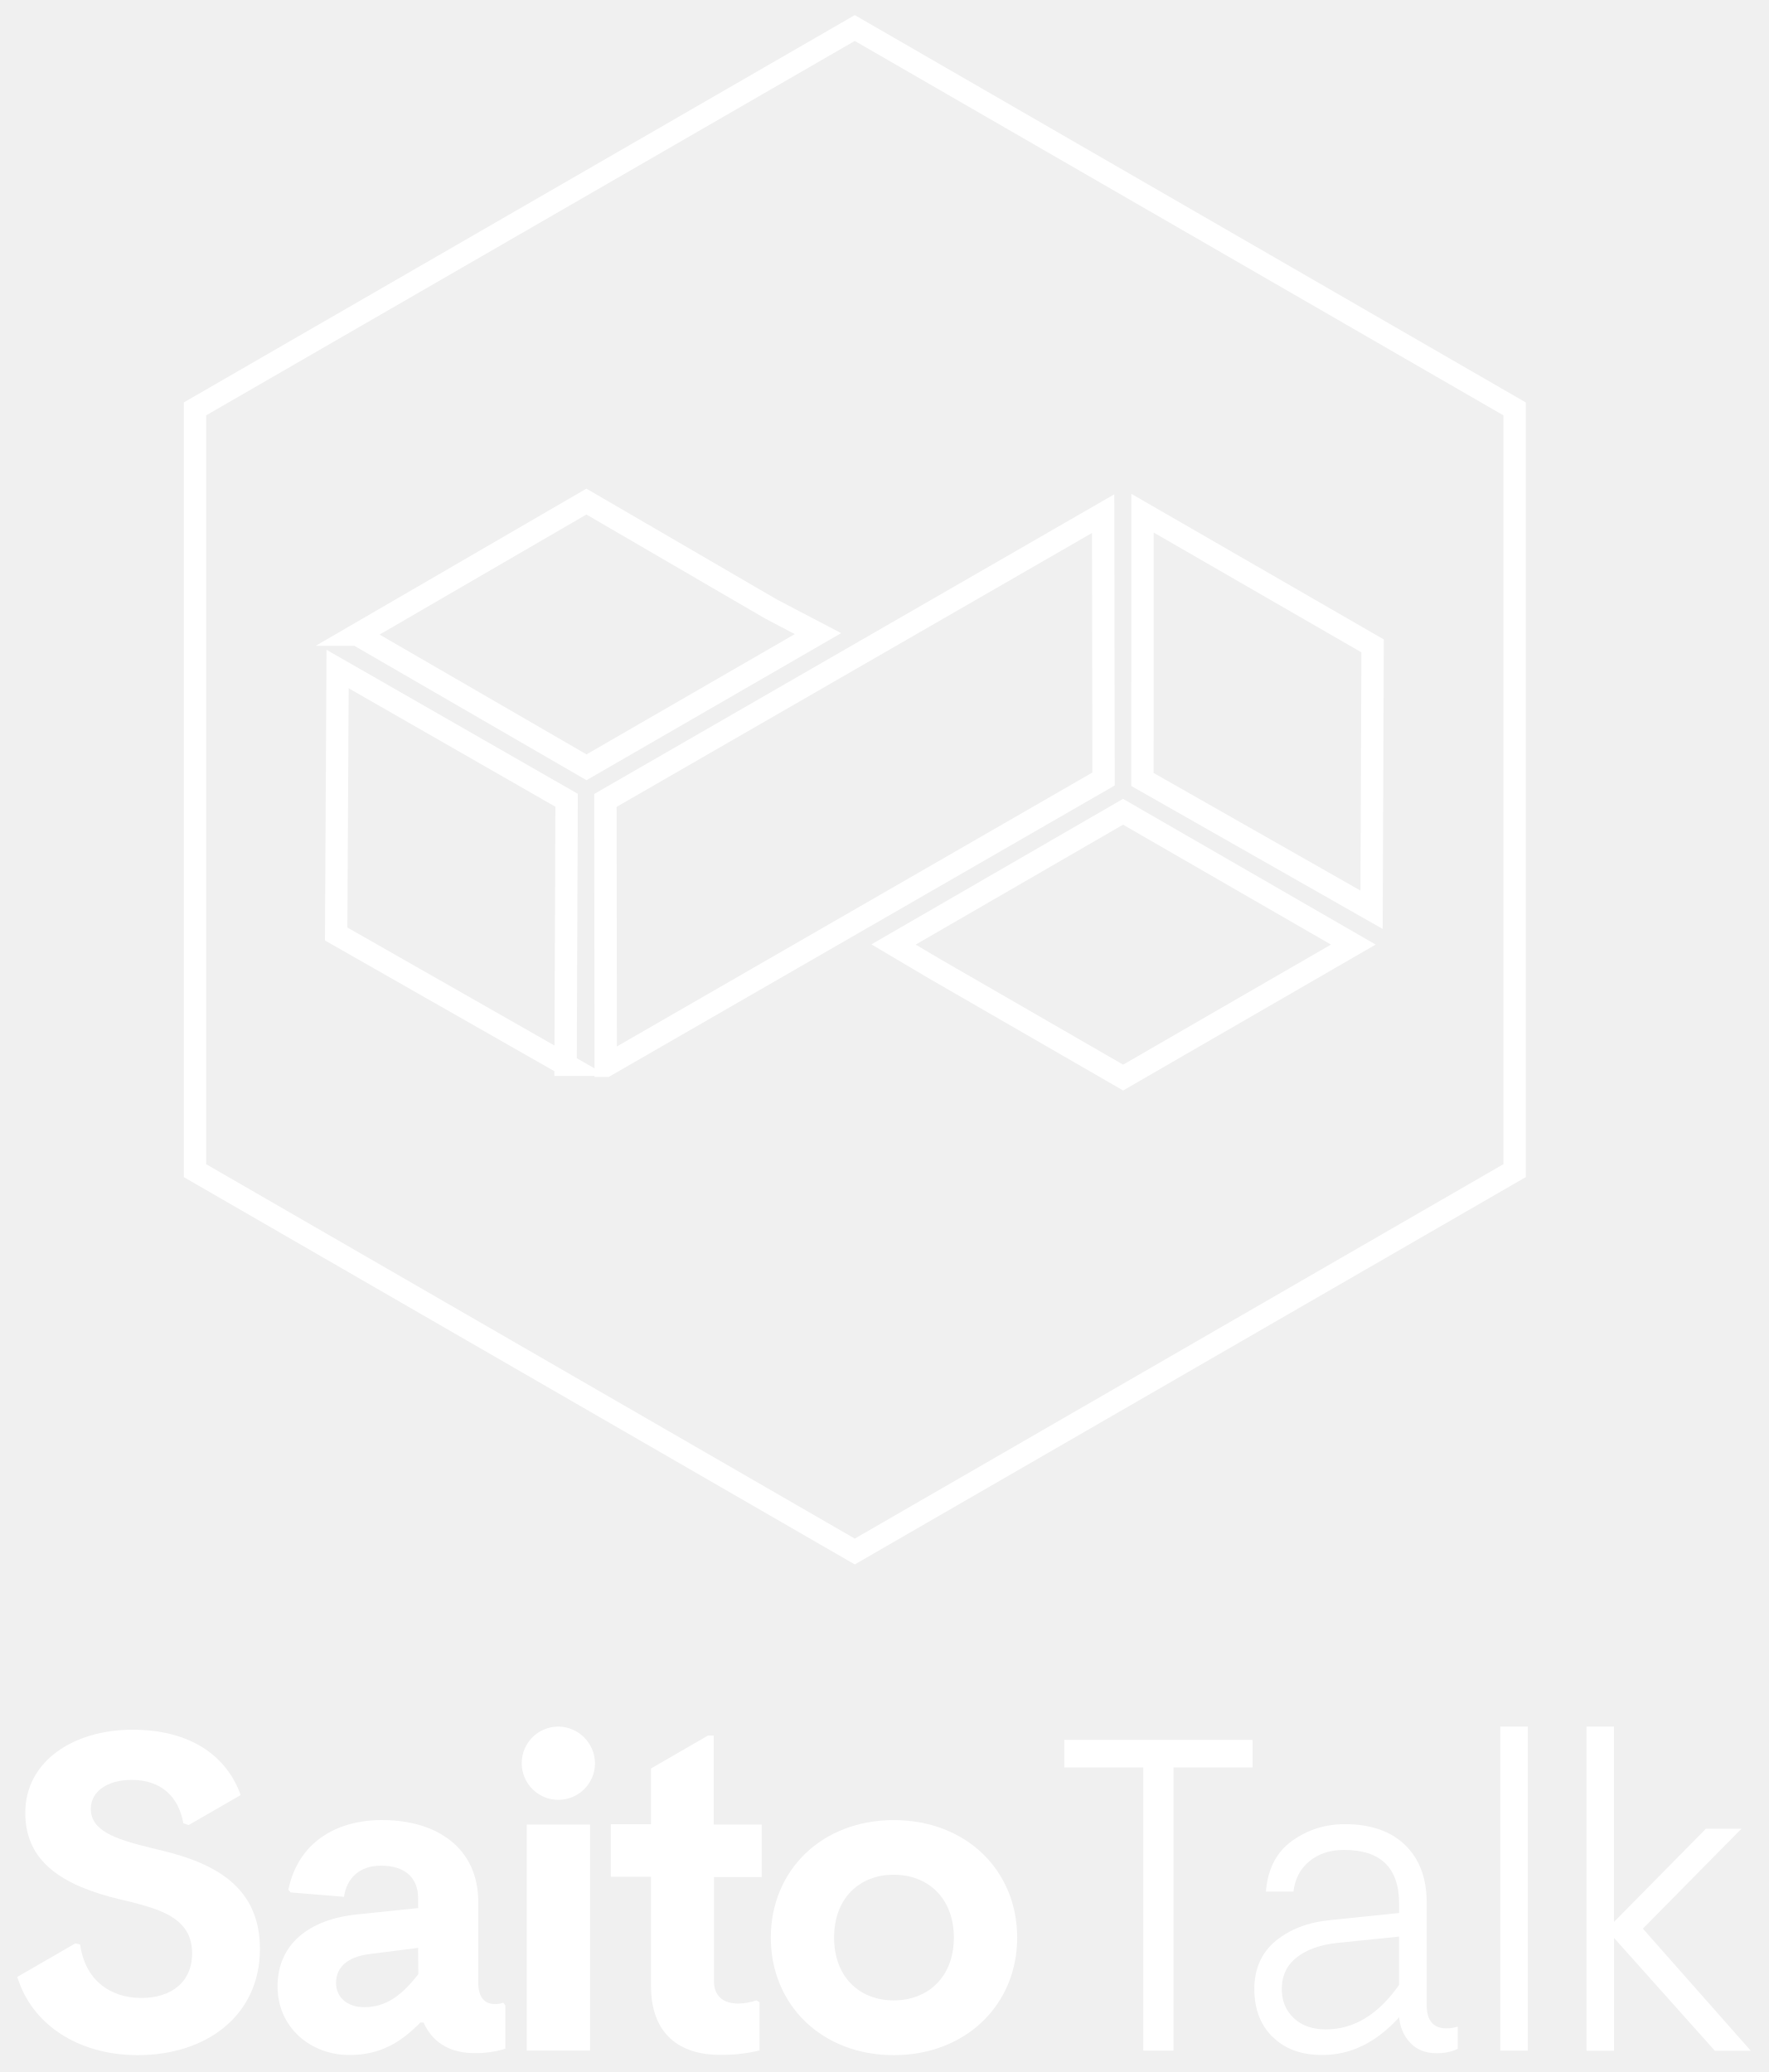
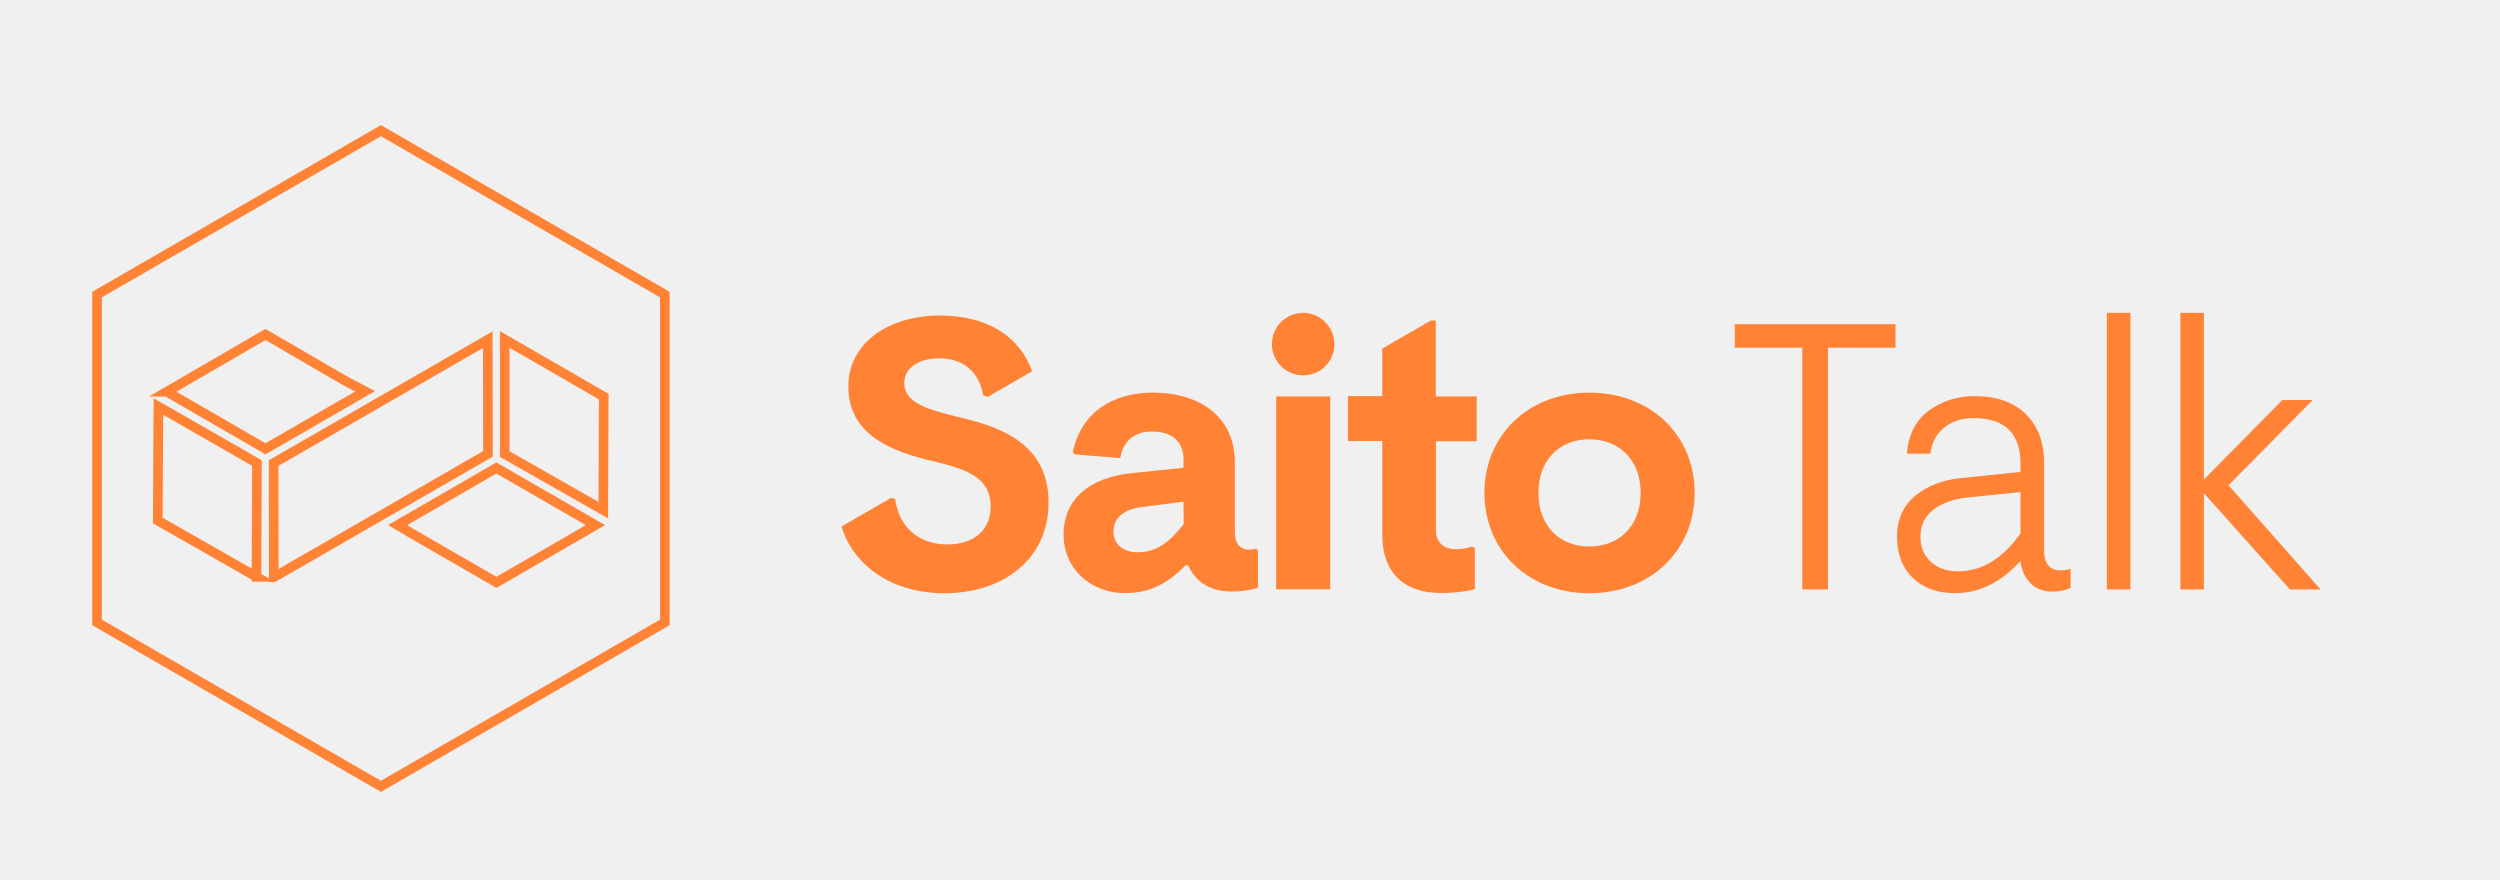
- <svg xmlns="http://www.w3.org/2000/svg" id="Capa_1" data-name="Capa 1" viewBox="332.625 321.75 395.625 463.5">
+ <svg xmlns="http://www.w3.org/2000/svg" id="Layer_1" data-name="Layer 1" viewBox="0 0 381 134">
  <defs>
    <style>
      .cls-1 {
        fill: none;
-         stroke: #fff;
+         stroke: #ff8235;
        stroke-miterlimit: 10;
        stroke-width: 5px;
      }

      .cls-2 {
-         fill: #fff;
+         fill: #ff8235;
      }
    </style>
  </defs>
-   <g>
+   <g transform="translate(2 18.0755) scale(0.2932) translate(-332.625 -321.75)">
+     <path class="cls-1" d="M523.8,328.02l-147.57,85.2v170.4l147.57,85.2,147.57-85.2v-170.4l-147.57-85.2ZM459.13,559.93l-51.32-29.25.32-59.27,51.22,29.36-.23,59.16ZM412.53,463.71l51.25-29.76,41.14,23.95c.58.33,10.65,5.59,10.65,5.59l-51.77,29.9-51.26-29.68ZM468.09,560.16l-.06-59.36,111.32-64.15.09,59.36-111.34,64.15ZM583.82,562.8l-42.23-24.37-9.12-5.4,51.33-29.69,51.5,29.71-51.48,29.75ZM639.38,525.26l-51.25-29.15.03-59.56,51.45,29.68-.23,59.03Z" />
+   </g>
+   <g transform="translate(126 44.0959) scale(0.5814) translate(-332.625 -701.82)">
    <g>
-       <path class="cls-2" d="M349.5,756.47l-13.01,7.51c3.22,10.58,13.55,17.5,26.97,17.5,15.26,0,27.3-8.81,27.3-23.76,0-14.05-10.31-19.21-22.05-22.04l-2.6-.63c-7.96-1.96-13.17-3.84-13.17-8.67,0-3.92,3.75-6.47,9.11-6.47,6.62,0,10.51,3.72,11.58,9.7l1.19.4,11.63-6.71c-3.09-8.68-11.12-14.62-24.21-14.62s-23.96,6.98-23.96,18.6c0,8.45,4.95,13.4,12.51,16.6,2.76,1.13,5.61,2.04,8.52,2.71,1.77.41,3.49.83,5.07,1.28,6.52,1.83,11.21,4.36,11.21,10.85s-4.76,9.97-11.33,9.97c-7.12,0-12.63-4.12-13.71-11.94l-1.06-.27Z" />
-       <path class="cls-2" d="M445.19,769.74c-.62.24-1.29.34-1.96.3-2.22,0-3.64-1.52-3.64-4.75v-18.1c0-11.93-9.1-18.3-21.54-18.3-10.53,0-18.81,5.26-20.93,15.58l.51.61,11.93.98c.61-4.24,3.54-6.97,8.29-6.97,5.26,0,8.29,2.63,8.29,7.27v2.22l-13.65,1.42c-10.92,1.12-17.79,6.78-17.79,16.08s7.48,15.37,16.07,15.37c6.78,0,11.43-2.73,15.88-7.28h.7c2.32,5.16,6.77,6.85,11.33,6.85,2.36.05,4.72-.28,6.97-.98v-9.69l-.46-.61ZM426.18,763.37c-3.64,4.65-7.08,7.38-12.14,7.38-3.53,0-6.26-2.03-6.26-5.45s2.53-5.77,7.24-6.4l11.12-1.42.04,5.89Z" />
-       <rect class="cls-2" x="450.43" y="729.9" width="14.16" height="50.55" />
-       <path class="cls-2" d="M457.51,707.98c-4.53,0-8.2,3.66-8.2,8.19,0,4.53,3.66,8.2,8.19,8.2,4.53,0,8.2-3.66,8.2-8.19h0c-.05-4.51-3.68-8.15-8.19-8.2Z" />
-       <path class="cls-2" d="M492.3,741.64v23.25c0,3.33,2.02,5.05,5.45,5.05,1.38-.02,2.75-.27,4.05-.71l.7.4v10.8c-2.91.7-5.9,1.03-8.9.98-9,0-15.37-4.66-15.37-15.36v-24.48h-8.99v-11.75h8.99v-12.47l12.73-7.36h1.3v19.91h10.72v11.75h-10.69Z" />
-       <path class="cls-2" d="M532.51,728.9c-16.07,0-27.49,11.23-27.49,26.29s11.43,26.29,27.49,26.29,27.61-11.23,27.61-26.29-11.43-26.29-27.61-26.29ZM532.51,769.23c-7.68,0-13.34-5.26-13.34-14.05s5.66-14.06,13.34-14.06,13.45,5.26,13.45,14.06-5.77,14.05-13.45,14.05Z" />
-     </g>
-     <g>
-       <path class="cls-2" d="M588.33,717.12h-17.68v-6.16h42.11v6.16h-17.68v63.36h-6.75v-63.36Z" />
-       <path class="cls-2" d="M617.23,777.4c-2.72-2.71-4.07-6.29-4.07-10.73s1.6-8.16,4.82-10.78c3.21-2.61,7.26-4.15,12.17-4.62l15.39-1.59v-2.09c0-8.01-4.11-12.02-12.31-12.02-3.11,0-5.7.84-7.75,2.53-2.05,1.69-3.24,3.96-3.57,6.8h-6.16c.4-5.03,2.33-8.81,5.81-11.32,3.48-2.52,7.43-3.77,11.87-3.77,5.76,0,10.24,1.56,13.46,4.67,3.21,3.11,4.82,7.42,4.82,12.91v22.94c0,1.66.36,2.93,1.09,3.82.73.89,1.82,1.34,3.28,1.34.86,0,1.72-.13,2.58-.4v4.97c-1.33.66-2.91.99-4.77.99-2.45,0-4.4-.78-5.86-2.33-1.46-1.56-2.28-3.46-2.48-5.71-5.1,5.63-10.82,8.44-17.18,8.44-4.7,0-8.41-1.36-11.12-4.07ZM645.53,765.78v-10.82l-13.61,1.39c-3.91.4-6.99,1.47-9.24,3.23-2.25,1.75-3.38,4.12-3.38,7.1,0,2.65.89,4.82,2.68,6.51,1.79,1.69,4.17,2.53,7.15,2.53,6.29,0,11.75-3.31,16.39-9.93Z" />
-       <path class="cls-2" d="M668.17,707.98h6.16v72.5h-6.16v-72.5Z" />
-       <path class="cls-2" d="M687.44,707.98h6.16v43.7l20.56-20.85h7.95l-22.05,22.35,24.13,27.31h-8.04l-22.54-25.23v25.23h-6.16v-72.5Z" />
+       <g>
+         <path class="cls-2" d="M349.5,756.47l-13.01,7.51c3.22,10.58,13.55,17.5,26.97,17.5,15.26,0,27.3-8.81,27.3-23.76,0-14.05-10.31-19.21-22.05-22.04l-2.6-.63c-7.96-1.96-13.17-3.84-13.17-8.67,0-3.92,3.75-6.47,9.11-6.47,6.62,0,10.51,3.72,11.58,9.7l1.19.4,11.63-6.71c-3.09-8.68-11.12-14.62-24.21-14.62s-23.96,6.98-23.96,18.6c0,8.45,4.95,13.4,12.51,16.6,2.76,1.13,5.61,2.04,8.52,2.71,1.77.41,3.49.83,5.07,1.28,6.52,1.83,11.21,4.36,11.21,10.85s-4.76,9.97-11.33,9.97c-7.12,0-12.63-4.12-13.71-11.94l-1.06-.27Z" />
+         <path class="cls-2" d="M445.19,769.74c-.62.24-1.29.34-1.96.3-2.22,0-3.64-1.52-3.64-4.75v-18.1c0-11.93-9.1-18.3-21.54-18.3-10.53,0-18.81,5.26-20.93,15.58l.51.61,11.93.98c.61-4.24,3.54-6.97,8.29-6.97,5.26,0,8.29,2.63,8.29,7.27v2.22l-13.65,1.42c-10.92,1.12-17.79,6.78-17.79,16.08s7.48,15.37,16.07,15.37c6.78,0,11.43-2.73,15.88-7.28h.7c2.32,5.16,6.77,6.85,11.33,6.85,2.36.05,4.72-.28,6.97-.98v-9.69l-.46-.61ZM426.18,763.37c-3.64,4.65-7.08,7.38-12.14,7.38-3.53,0-6.26-2.03-6.26-5.45s2.53-5.77,7.24-6.4l11.12-1.42.04,5.89Z" />
+         <rect class="cls-2" x="450.43" y="729.9" width="14.16" height="50.55" />
+         <path class="cls-2" d="M457.51,707.98c-4.53,0-8.2,3.66-8.2,8.19,0,4.53,3.66,8.2,8.19,8.2,4.53,0,8.2-3.66,8.2-8.19h0c-.05-4.51-3.68-8.15-8.19-8.2Z" />
+         <path class="cls-2" d="M492.3,741.64v23.25c0,3.33,2.02,5.05,5.45,5.05,1.38-.02,2.75-.27,4.05-.71l.7.4v10.8c-2.91.7-5.9,1.03-8.9.98-9,0-15.37-4.66-15.37-15.36v-24.48h-8.99v-11.75h8.99v-12.47l12.73-7.36h1.3v19.91h10.72v11.75h-10.69Z" />
+         <path class="cls-2" d="M532.51,728.9c-16.07,0-27.49,11.23-27.49,26.29s11.43,26.29,27.49,26.29,27.61-11.23,27.61-26.29-11.43-26.29-27.61-26.29ZM532.51,769.23c-7.68,0-13.34-5.26-13.34-14.05s5.66-14.06,13.34-14.06,13.45,5.26,13.45,14.06-5.77,14.05-13.45,14.05Z" />
+       </g>
+       <g>
+         <path class="cls-2" d="M588.33,717.12h-17.68v-6.16h42.11v6.16h-17.68v63.36h-6.75v-63.36Z" />
+         <path class="cls-2" d="M617.23,777.4c-2.72-2.71-4.07-6.29-4.07-10.73s1.6-8.16,4.82-10.78c3.21-2.61,7.26-4.15,12.17-4.62l15.39-1.59v-2.09c0-8.01-4.11-12.02-12.31-12.02-3.11,0-5.7.84-7.75,2.53-2.05,1.69-3.24,3.96-3.57,6.8h-6.16c.4-5.03,2.33-8.81,5.81-11.32,3.48-2.52,7.43-3.77,11.87-3.77,5.76,0,10.24,1.56,13.46,4.67,3.21,3.11,4.82,7.42,4.82,12.91v22.94c0,1.66.36,2.93,1.09,3.82.73.89,1.82,1.34,3.28,1.34.86,0,1.72-.13,2.58-.4v4.97c-1.33.66-2.91.99-4.77.99-2.45,0-4.4-.78-5.86-2.33-1.46-1.56-2.28-3.46-2.48-5.71-5.1,5.63-10.82,8.44-17.18,8.44-4.7,0-8.41-1.36-11.12-4.07ZM645.53,765.78v-10.82l-13.61,1.39c-3.91.4-6.99,1.47-9.24,3.23-2.25,1.75-3.38,4.12-3.38,7.1,0,2.65.89,4.82,2.68,6.51,1.79,1.69,4.17,2.53,7.15,2.53,6.29,0,11.75-3.31,16.39-9.93Z" />
+         <path class="cls-2" d="M668.17,707.98h6.16v72.5h-6.16v-72.5Z" />
+         <path class="cls-2" d="M687.44,707.98h6.16v43.7l20.56-20.85h7.95l-22.05,22.35,24.13,27.31h-8.04l-22.54-25.23v25.23h-6.16v-72.5Z" />
+       </g>
    </g>
  </g>
-   <path class="cls-1" d="M523.8,328.02l-147.57,85.2v170.4l147.57,85.2,147.57-85.2v-170.4l-147.57-85.2ZM459.13,559.93l-51.32-29.25.32-59.27,51.22,29.36-.23,59.16ZM412.53,463.71l51.25-29.76,41.14,23.95c.58.33,10.65,5.59,10.65,5.59l-51.77,29.9-51.26-29.68ZM468.09,560.16l-.06-59.36,111.32-64.15.09,59.36-111.34,64.15ZM583.82,562.8l-42.23-24.37-9.12-5.4,51.33-29.69,51.5,29.71-51.48,29.75ZM639.38,525.26l-51.25-29.15.03-59.56,51.45,29.68-.23,59.03Z" />
</svg>
